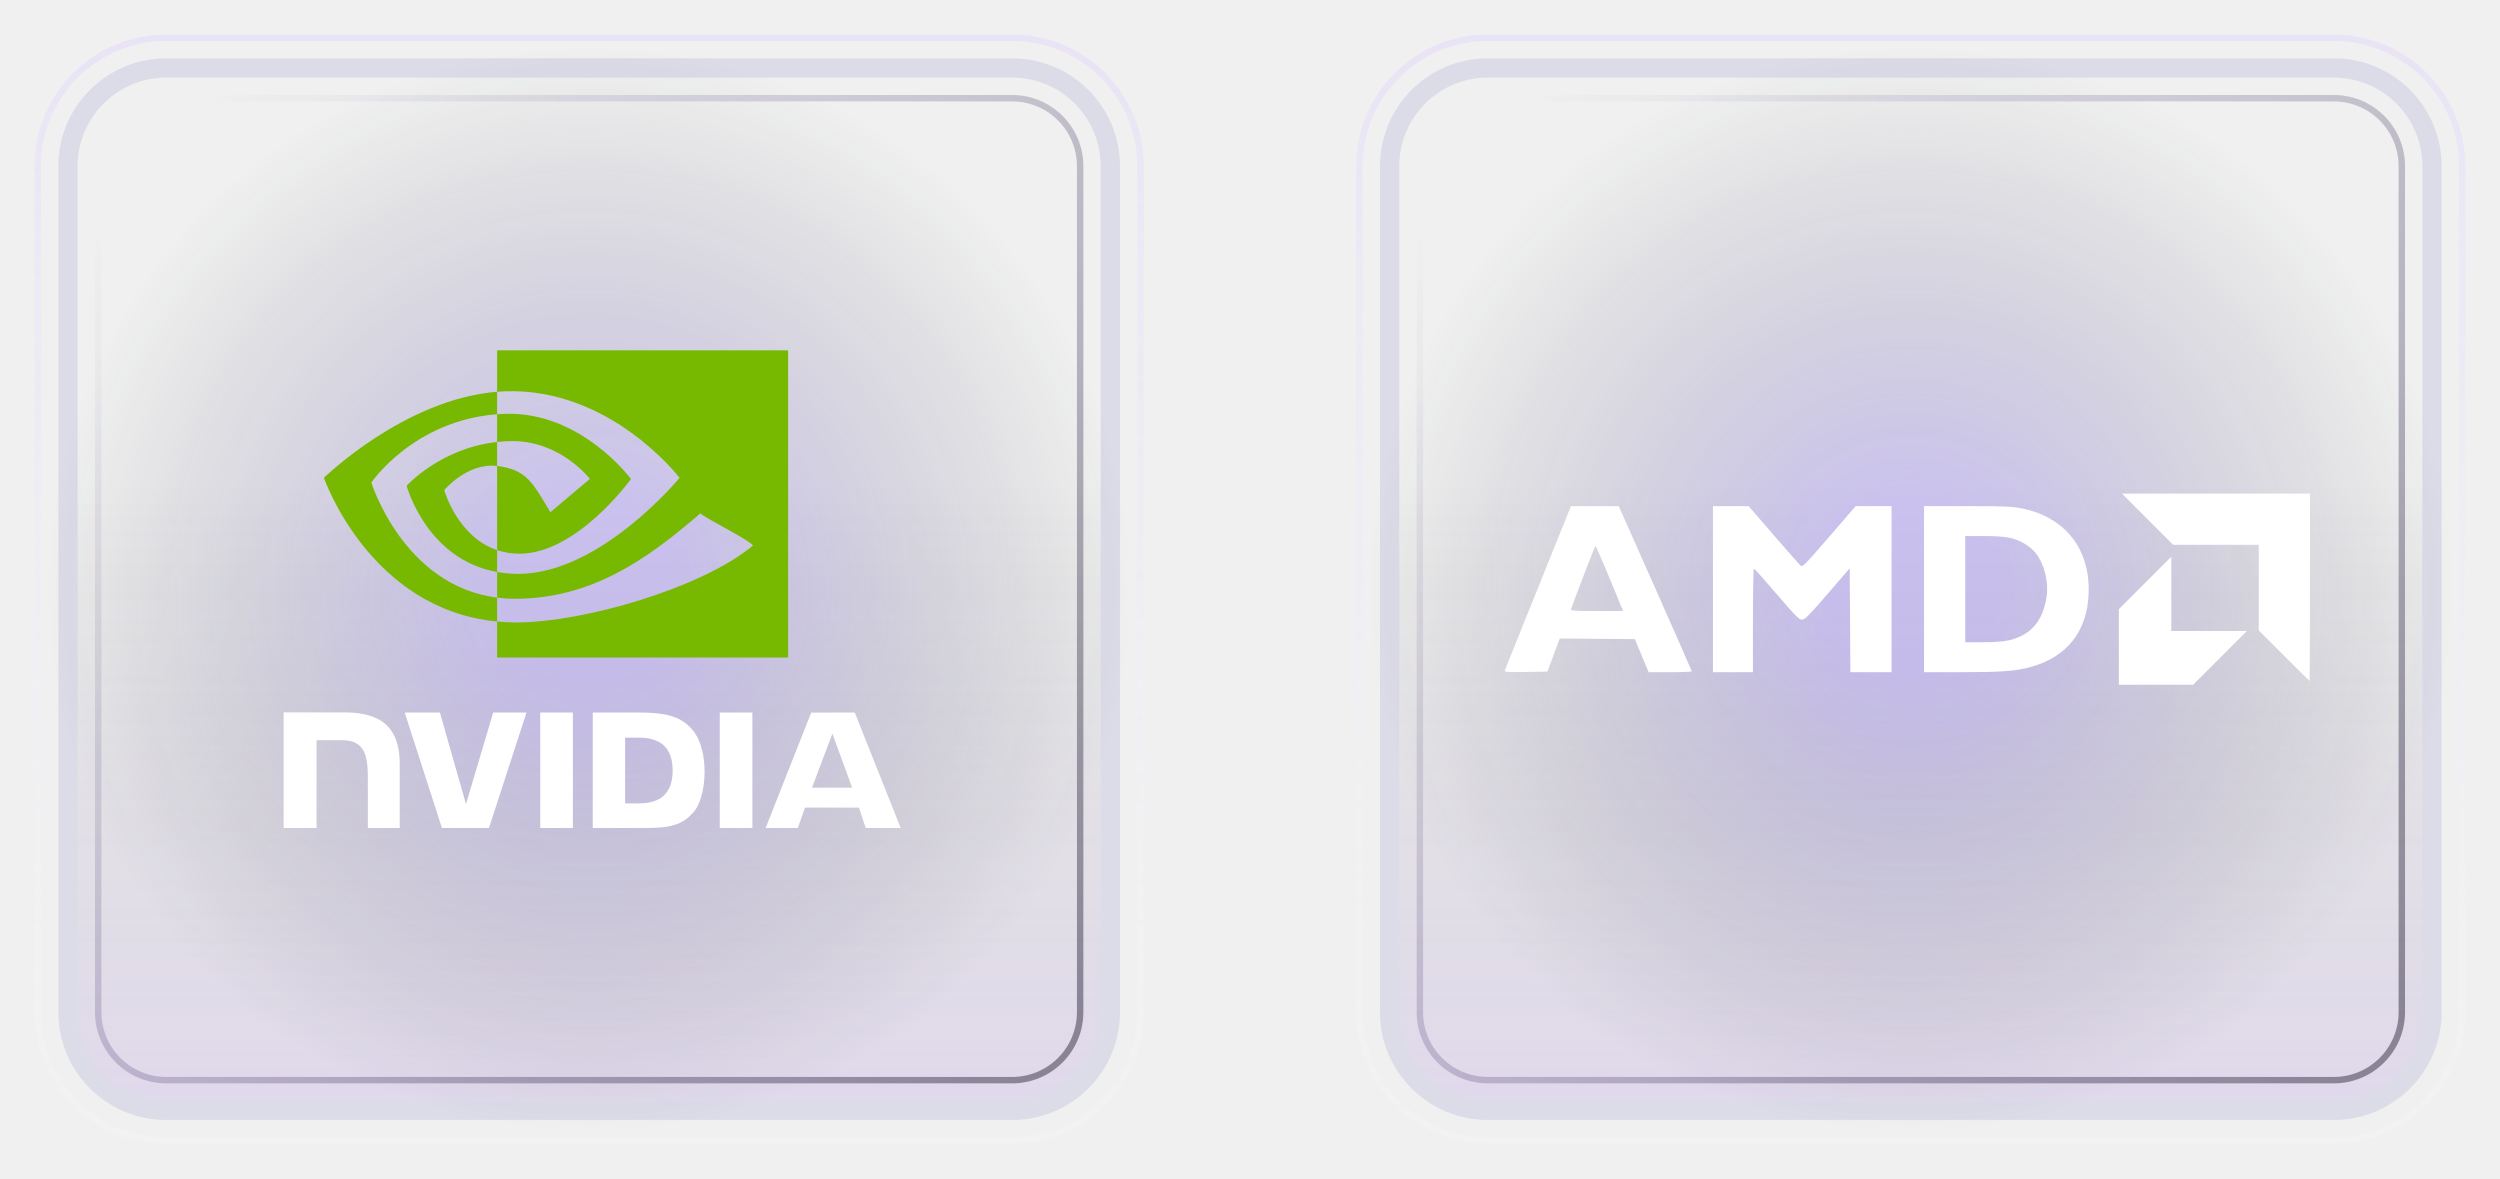
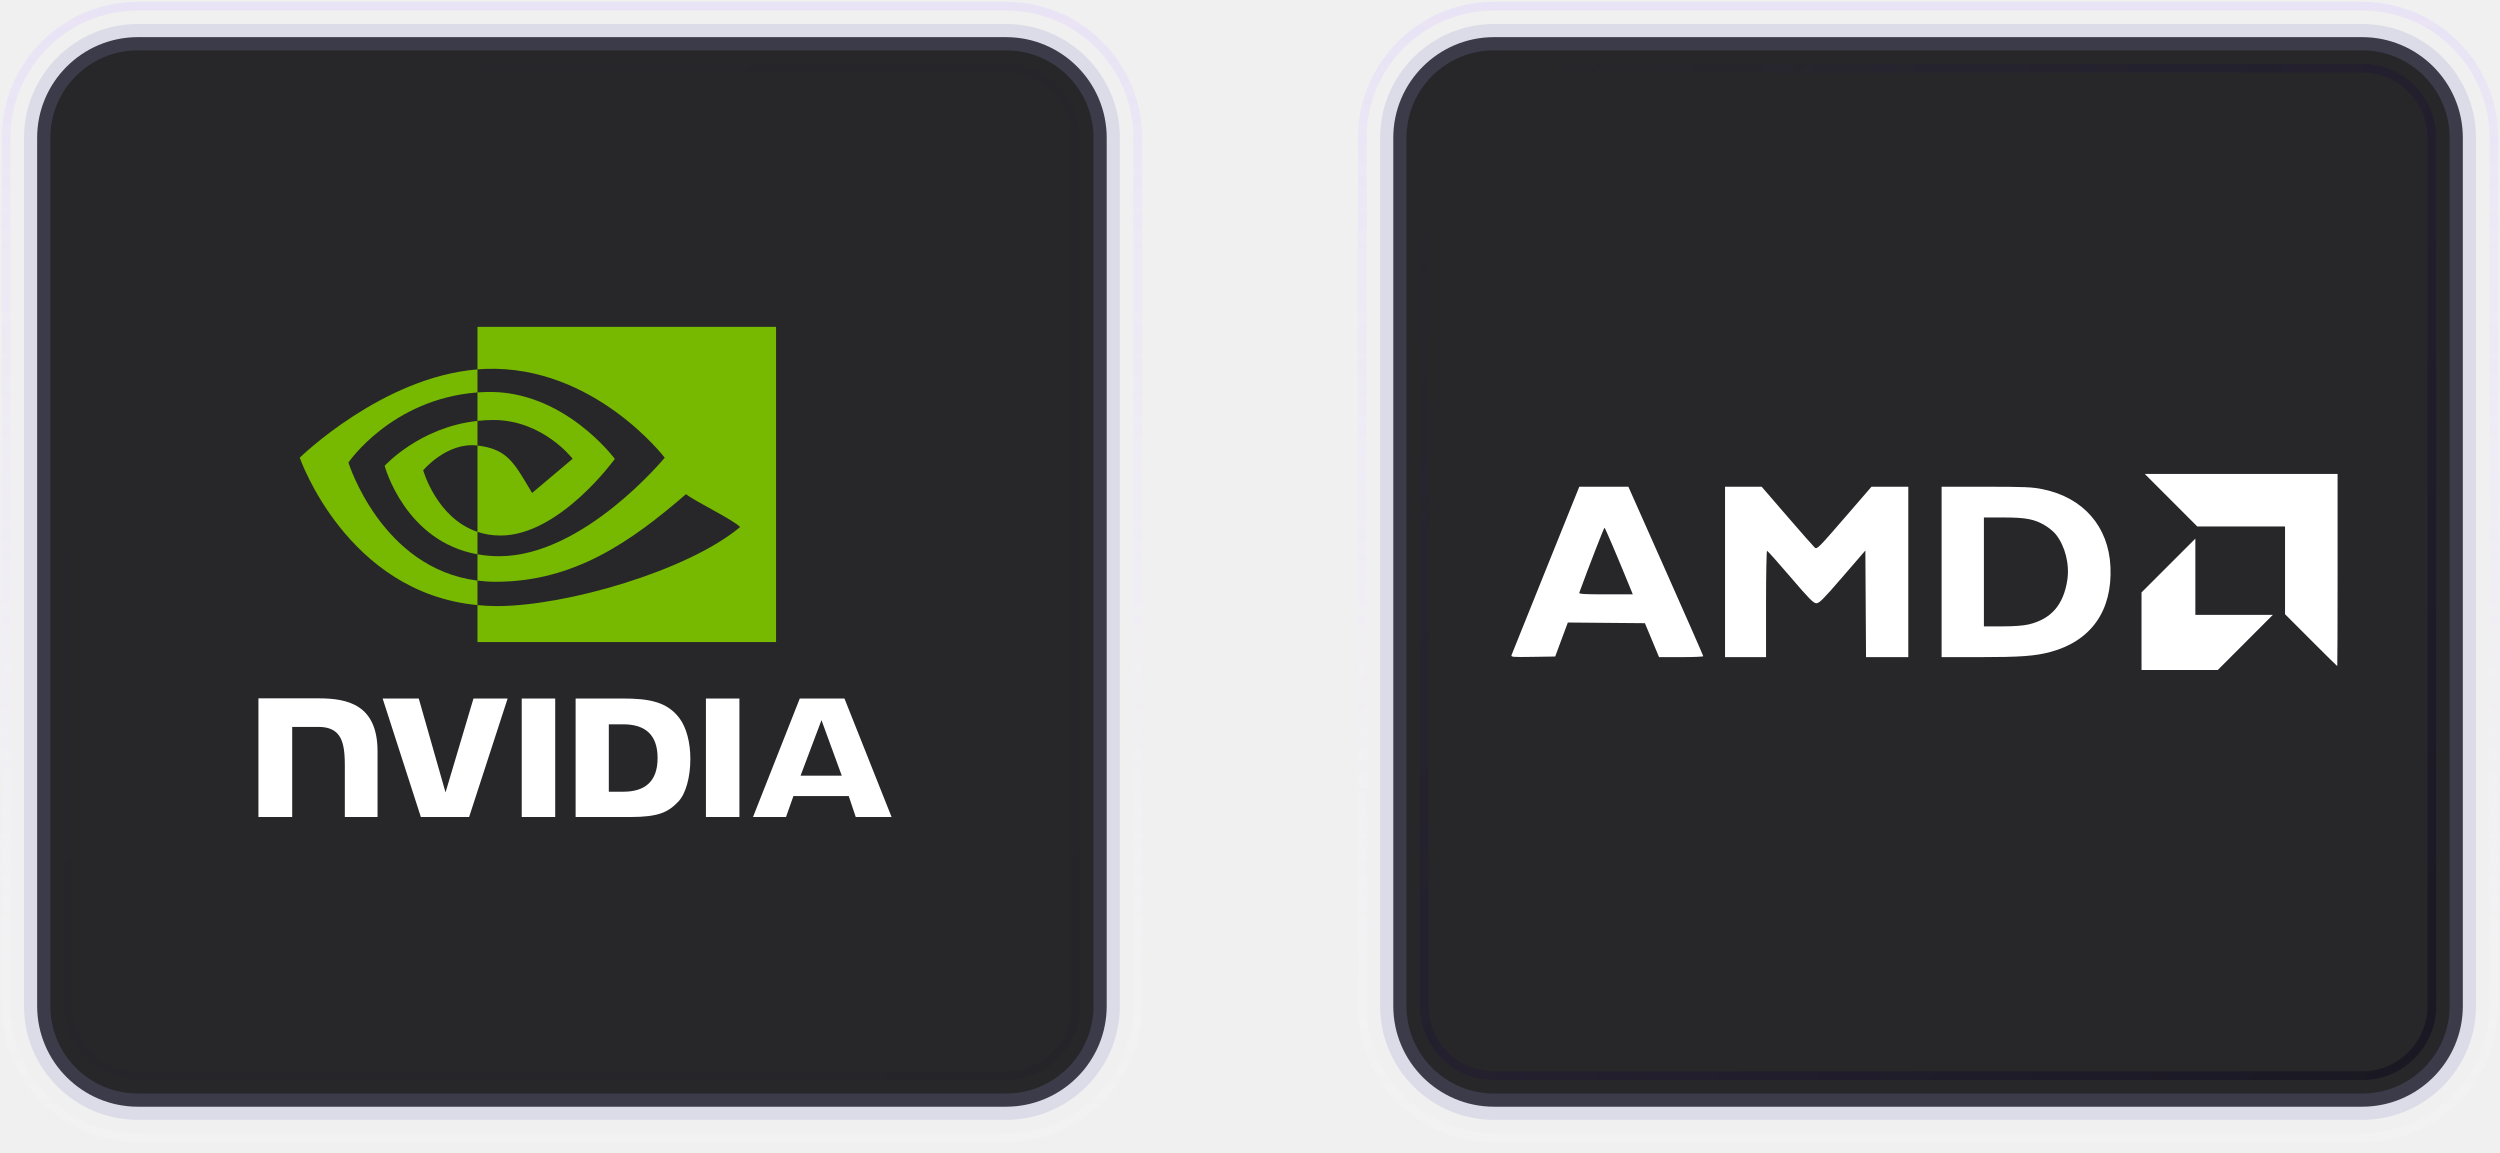
- <svg xmlns="http://www.w3.org/2000/svg" width="314" height="148" viewBox="0 0 314 148" fill="none">
+ <svg xmlns="http://www.w3.org/2000/svg" width="230" height="106" viewBox="0 0 230 106" fill="none">
+   <path d="M92.547 3.417H12.687C7.567 3.417 3.417 7.567 3.417 12.687V92.547C3.417 97.666 7.567 101.817 12.687 101.817H92.547C97.666 101.817 101.817 97.666 101.817 92.547V12.687C101.817 7.567 97.666 3.417 92.547 3.417Z" fill="#27272A" />
  <g opacity="0.2">
-     <path d="M127.126 8.538H20.871C14.06 8.538 8.538 14.06 8.538 20.871V127.126C8.538 133.938 14.06 139.459 20.871 139.459H127.126C133.938 139.459 139.459 133.938 139.459 127.126V20.871C139.459 14.06 133.938 8.538 127.126 8.538Z" fill="url(#paint0_linear_7_627)" />
-     <path d="M127.126 8.538H20.871C14.06 8.538 8.538 14.06 8.538 20.871V127.126C8.538 133.938 14.06 139.459 20.871 139.459H127.126C133.938 139.459 139.459 133.938 139.459 127.126V20.871C139.459 14.06 133.938 8.538 127.126 8.538Z" stroke="#B0AEF9" stroke-width="2.417" />
-     <path d="M127.126 8.538H20.871C14.06 8.538 8.538 14.06 8.538 20.871V127.126C8.538 133.938 14.06 139.459 20.871 139.459H127.126C133.938 139.459 139.459 133.938 139.459 127.126V20.871C139.459 14.06 133.938 8.538 127.126 8.538Z" stroke="black" stroke-opacity="0.2" stroke-width="2.417" />
+     <path d="M92.547 3.417H12.687C7.567 3.417 3.417 7.567 3.417 12.687V92.547C3.417 97.666 7.567 101.817 12.687 101.817H92.547C97.666 101.817 101.817 97.666 101.817 92.547V12.687C101.817 7.567 97.666 3.417 92.547 3.417Z" stroke="#B0AEF9" stroke-width="2.417" />
+     <path d="M92.547 3.417H12.687C7.567 3.417 3.417 7.567 3.417 12.687V92.547C3.417 97.666 7.567 101.817 12.687 101.817H92.547C97.666 101.817 101.817 97.666 101.817 92.547V12.687C101.817 7.567 97.666 3.417 92.547 3.417Z" stroke="black" stroke-opacity="0.2" stroke-width="2.417" />
  </g>
-   <path opacity="0.5" d="M74 148C114.869 148 148 114.869 148 74C148 33.131 114.869 0 74 0C33.131 0 0 33.131 0 74C0 114.869 33.131 148 74 148Z" fill="url(#paint1_radial_7_627)" />
-   <path opacity="0.4" d="M127.129 12.335H20.874C16.158 12.335 12.335 16.158 12.335 20.874V127.129C12.335 131.844 16.158 135.667 20.874 135.667H127.129C131.844 135.667 135.667 131.844 135.667 127.129V20.874C135.667 16.158 131.844 12.335 127.129 12.335Z" stroke="url(#paint2_linear_7_627)" stroke-width="0.806" />
-   <path d="M127.129 4.744H20.871C11.964 4.744 4.744 11.964 4.744 20.871V127.129C4.744 136.036 11.964 143.256 20.871 143.256H127.129C136.036 143.256 143.256 136.036 143.256 127.129V20.871C143.256 11.964 136.036 4.744 127.129 4.744Z" stroke="url(#paint3_linear_7_627)" stroke-width="0.806" />
-   <path fill-rule="evenodd" clip-rule="evenodd" d="M67.854 89.493L67.856 104H71.952V89.494L67.854 89.493ZM35.625 89.474V104H39.758V92.97L42.961 92.971C44.021 92.971 44.776 93.235 45.288 93.78C45.936 94.471 46.2 95.584 46.2 97.621V104H50.205V95.974C50.205 90.246 46.554 89.474 42.981 89.474L35.625 89.474ZM74.451 89.494V104H81.096C84.637 104 85.792 103.411 87.042 102.091C87.925 101.164 88.496 99.13 88.496 96.906C88.496 94.868 88.013 93.048 87.17 91.915C85.652 89.89 83.465 89.494 80.201 89.494H74.451ZM78.515 92.652H80.276C82.832 92.652 84.485 93.8 84.485 96.778C84.485 99.756 82.832 100.904 80.276 100.904H78.515V92.652ZM61.947 89.494L58.528 100.991L55.251 89.494L50.829 89.494L55.508 104H61.413L66.129 89.494H61.947H61.947ZM90.402 104H94.5V89.495L90.401 89.494L90.402 104ZM101.887 89.499L96.166 103.995H100.206L101.112 101.433H107.882L108.738 103.995H113.125L107.36 89.498L101.887 89.499ZM104.547 92.144L107.029 98.935H101.987L104.547 92.144Z" fill="white" />
-   <path fill-rule="evenodd" clip-rule="evenodd" d="M62.438 55.513V52.028C62.78 52.003 63.123 51.986 63.466 51.975C72.997 51.675 79.251 60.165 79.251 60.165C79.251 60.165 72.497 69.546 65.255 69.546C64.212 69.546 63.279 69.378 62.438 69.095V58.527C66.148 58.975 66.894 60.614 69.126 64.333L74.087 60.15C74.087 60.15 70.466 55.4 64.36 55.4C63.696 55.4 63.061 55.446 62.438 55.513ZM62.438 44V49.206C62.779 49.179 63.122 49.157 63.466 49.145C76.721 48.698 85.357 60.016 85.357 60.016C85.357 60.016 75.437 72.077 65.104 72.077C64.157 72.077 63.271 71.99 62.438 71.842V75.06C63.15 75.151 63.888 75.204 64.658 75.204C74.275 75.204 81.229 70.293 87.963 64.481C89.079 65.375 93.65 67.55 94.59 68.503C88.187 73.863 73.265 78.183 64.806 78.183C64.015 78.18 63.225 78.139 62.438 78.06V82.582H98.988V44H62.438L62.438 44ZM62.438 69.095V71.842C53.543 70.256 51.075 61.011 51.075 61.011C51.075 61.011 55.345 56.28 62.438 55.513V58.527C62.432 58.527 62.428 58.526 62.424 58.526C58.702 58.079 55.794 61.556 55.794 61.556C55.794 61.556 57.423 67.41 62.438 69.095ZM46.64 60.61C46.64 60.61 51.911 52.832 62.438 52.028V49.206C50.779 50.142 40.683 60.015 40.683 60.015C40.683 60.015 46.401 76.547 62.438 78.06L62.438 75.061C50.669 73.579 46.64 60.61 46.64 60.61Z" fill="#76B900" />
+   <path opacity="0.4" d="M92.549 6.271H12.688C9.144 6.271 6.271 9.144 6.271 12.688V92.549C6.271 96.093 9.144 98.966 12.688 98.966H92.549C96.093 98.966 98.966 96.093 98.966 92.549V12.688C98.966 9.144 96.093 6.271 92.549 6.271Z" stroke="url(#paint0_linear_7_627)" stroke-opacity="0.1" stroke-width="0.806" />
+   <path d="M92.549 0.565H12.687C5.992 0.565 0.565 5.992 0.565 12.687V92.549C0.565 99.243 5.992 104.67 12.687 104.67H92.549C99.243 104.67 104.67 99.243 104.67 92.549V12.687C104.67 5.992 99.243 0.565 92.549 0.565Z" stroke="url(#paint1_linear_7_627)" stroke-width="0.806" />
+   <path fill-rule="evenodd" clip-rule="evenodd" d="M47.999 64.263L48 75.166H51.079V64.263L47.999 64.263ZM23.776 64.248V75.166H26.882V66.875L29.289 66.876C30.086 66.876 30.654 67.075 31.038 67.484C31.525 68.004 31.724 68.84 31.724 70.371V75.166H34.734V69.134C34.734 64.828 31.989 64.248 29.305 64.248L23.776 64.248ZM52.957 64.263V75.166H57.951C60.612 75.166 61.48 74.723 62.42 73.731C63.084 73.034 63.513 71.505 63.513 69.834C63.513 68.302 63.15 66.934 62.516 66.083C61.375 64.56 59.732 64.263 57.278 64.263H52.957ZM56.011 66.637H57.335C59.256 66.637 60.498 67.499 60.498 69.737C60.498 71.976 59.256 72.838 57.335 72.838H56.011V66.637ZM43.559 64.263L40.989 72.904L38.526 64.263L35.203 64.263L38.719 75.166H43.158L46.702 64.263H43.559H43.559ZM64.946 75.166H68.025V64.264L64.945 64.263L64.946 75.166ZM73.578 64.266L69.278 75.162H72.314L72.995 73.236H78.083L78.727 75.162H82.024L77.691 64.266L73.578 64.266ZM75.577 66.254L77.442 71.359H73.653L75.577 66.254Z" fill="white" />
+   <path fill-rule="evenodd" clip-rule="evenodd" d="M43.928 38.723V36.104C44.185 36.085 44.443 36.072 44.7 36.064C51.864 35.839 56.564 42.22 56.564 42.22C56.564 42.22 51.488 49.27 46.045 49.27C45.261 49.27 44.56 49.144 43.928 48.931V40.989C46.717 41.325 47.277 42.557 48.954 45.352L52.683 42.208C52.683 42.208 49.962 38.638 45.373 38.638C44.873 38.638 44.396 38.673 43.928 38.723ZM43.928 30.07V33.983C44.184 33.962 44.442 33.946 44.7 33.937C54.663 33.601 61.154 42.107 61.154 42.107C61.154 42.107 53.698 51.173 45.931 51.173C45.22 51.173 44.554 51.107 43.928 50.996V53.415C44.463 53.483 45.018 53.523 45.597 53.523C52.824 53.523 58.051 49.832 63.113 45.463C63.951 46.135 67.387 47.77 68.093 48.486C63.281 52.515 52.066 55.762 45.708 55.762C45.113 55.76 44.519 55.729 43.928 55.669V59.068H71.398V30.07H43.928L43.928 30.07ZM43.928 48.931V50.996C37.242 49.804 35.387 42.856 35.387 42.856C35.387 42.856 38.597 39.299 43.928 38.723V40.989C43.924 40.989 43.921 40.987 43.917 40.987C41.12 40.651 38.934 43.265 38.934 43.265C38.934 43.265 40.159 47.665 43.928 48.931ZM32.055 42.554C32.055 42.554 36.016 36.708 43.928 36.104V33.983C35.165 34.686 27.577 42.107 27.577 42.107C27.577 42.107 31.874 54.532 43.928 55.669L43.928 53.415C35.083 52.302 32.055 42.554 32.055 42.554Z" fill="#76B900" />
+   <path d="M217.312 3.417H137.451C132.332 3.417 128.182 7.567 128.182 12.687V92.547C128.182 97.666 132.332 101.817 137.451 101.817H217.312C222.431 101.817 226.581 97.666 226.581 92.547V12.687C226.581 7.567 222.431 3.417 217.312 3.417Z" fill="#27272A" />
  <g opacity="0.2">
-     <path d="M293.126 8.538H186.871C180.06 8.538 174.538 14.06 174.538 20.871V127.126C174.538 133.938 180.06 139.459 186.871 139.459H293.126C299.938 139.459 305.459 133.938 305.459 127.126V20.871C305.459 14.06 299.938 8.538 293.126 8.538Z" fill="url(#paint4_linear_7_627)" />
-     <path d="M293.126 8.538H186.871C180.06 8.538 174.538 14.06 174.538 20.871V127.126C174.538 133.938 180.06 139.459 186.871 139.459H293.126C299.938 139.459 305.459 133.938 305.459 127.126V20.871C305.459 14.06 299.938 8.538 293.126 8.538Z" stroke="#B0AEF9" stroke-width="2.417" />
-     <path d="M293.126 8.538H186.871C180.06 8.538 174.538 14.06 174.538 20.871V127.126C174.538 133.938 180.06 139.459 186.871 139.459H293.126C299.938 139.459 305.459 133.938 305.459 127.126V20.871C305.459 14.06 299.938 8.538 293.126 8.538Z" stroke="black" stroke-opacity="0.2" stroke-width="2.417" />
+     <path d="M217.312 3.417H137.451C132.332 3.417 128.182 7.567 128.182 12.687V92.547C128.182 97.666 132.332 101.817 137.451 101.817H217.312C222.431 101.817 226.581 97.666 226.581 92.547V12.687C226.581 7.567 222.431 3.417 217.312 3.417Z" stroke="#B0AEF9" stroke-width="2.417" />
+     <path d="M217.312 3.417H137.451C132.332 3.417 128.182 7.567 128.182 12.687V92.547C128.182 97.666 132.332 101.817 137.451 101.817H217.312C222.431 101.817 226.581 97.666 226.581 92.547V12.687C226.581 7.567 222.431 3.417 217.312 3.417Z" stroke="black" stroke-opacity="0.2" stroke-width="2.417" />
  </g>
-   <path opacity="0.5" d="M240 148C280.869 148 314 114.869 314 74C314 33.131 280.869 0 240 0C199.131 0 166 33.131 166 74C166 114.869 199.131 148 240 148Z" fill="url(#paint5_radial_7_627)" />
-   <path opacity="0.4" d="M293.129 12.335H186.874C182.158 12.335 178.335 16.158 178.335 20.874V127.129C178.335 131.844 182.158 135.667 186.874 135.667H293.129C297.844 135.667 301.667 131.844 301.667 127.129V20.874C301.667 16.158 297.844 12.335 293.129 12.335Z" stroke="url(#paint6_linear_7_627)" stroke-width="0.806" />
-   <path d="M293.129 4.744H186.871C177.964 4.744 170.744 11.964 170.744 20.871V127.129C170.744 136.036 177.964 143.256 186.871 143.256H293.129C302.036 143.256 309.256 136.036 309.256 127.129V20.871C309.256 11.964 302.036 4.744 293.129 4.744Z" stroke="url(#paint7_linear_7_627)" stroke-width="0.806" />
-   <path d="M266.128 81.254V76.507L269.422 73.216L272.717 69.924V74.59V79.255H277.46H282.204L278.834 82.627L275.464 86H270.796H266.128V81.254ZM286.872 82.352L283.697 79.174V73.802V68.431H278.323H272.949L269.736 65.216L266.523 62H278.326H290.128V73.765C290.128 80.235 290.11 85.529 290.088 85.529C290.065 85.529 288.618 84.099 286.872 82.352ZM189.02 84.161C189.078 84.008 190.967 79.312 193.217 73.725L197.308 63.569H200.311H203.315L207.898 73.882C210.419 79.555 212.481 84.249 212.481 84.314C212.481 84.378 211.264 84.43 209.775 84.429L207.069 84.427L206.204 82.351L205.339 80.275L200.622 80.233L195.905 80.192L195.131 82.272L194.358 84.353L191.636 84.396C189.086 84.436 188.922 84.421 189.02 84.161ZM203.65 76.235C201.97 72.114 200.468 68.588 200.392 68.588C200.32 68.588 198.48 73.331 197.304 76.549C197.248 76.702 197.961 76.745 200.545 76.745H203.858L203.65 76.235ZM215.148 74V63.569H217.389H219.629L222.734 67.163C224.442 69.14 225.968 70.874 226.125 71.017C226.397 71.263 226.579 71.081 229.743 67.422L233.075 63.569H235.327H237.579V74V84.431H234.993H232.406L232.365 77.904L232.324 71.376L229.533 74.609C227.153 77.368 226.68 77.842 226.318 77.833C225.964 77.825 225.435 77.287 223.153 74.617C221.646 72.854 220.358 71.412 220.29 71.412C220.223 71.412 220.168 74.341 220.168 77.922V84.431H217.658H215.148V74ZM241.658 74V63.569L247.109 63.571C251.894 63.572 252.742 63.61 254.05 63.879C259.01 64.897 262.104 68.45 262.327 73.381C262.568 78.748 259.962 82.448 254.991 83.792C253.128 84.296 251.322 84.429 246.324 84.43L241.658 84.431V74ZM252.311 80.425C255.054 79.778 256.572 78.043 257.041 75.016C257.342 73.076 256.783 70.838 255.636 69.398C255.385 69.082 254.801 68.597 254.34 68.32C253.037 67.539 251.974 67.333 249.233 67.333H246.834V74V80.667L249.069 80.664C250.508 80.663 251.663 80.578 252.311 80.425Z" fill="white" />
+   <path opacity="0.4" d="M217.313 6.271H137.453C133.909 6.271 131.035 9.144 131.035 12.688V92.549C131.035 96.093 133.909 98.966 137.453 98.966H217.313C220.857 98.966 223.731 96.093 223.731 92.549V12.688C223.731 9.144 220.857 6.271 217.313 6.271Z" stroke="url(#paint2_linear_7_627)" stroke-width="0.806" />
+   <path d="M217.313 0.565H137.451C130.757 0.565 125.33 5.992 125.33 12.687V92.549C125.33 99.243 130.757 104.67 137.451 104.67H217.313C224.008 104.67 229.435 99.243 229.435 92.549V12.687C229.435 5.992 224.008 0.565 217.313 0.565Z" stroke="url(#paint3_linear_7_627)" stroke-width="0.806" />
+   <path d="M197.02 58.069V54.502L199.496 52.028L201.972 49.555V53.061V56.567H205.537H209.102L206.57 59.102L204.037 61.637H200.528H197.02V58.069ZM212.611 58.895L210.224 56.506V52.469V48.432H206.185H202.146L199.732 46.016L197.317 43.599H206.188H215.058V52.441C215.058 57.304 215.044 61.283 215.028 61.283C215.011 61.283 213.923 60.209 212.611 58.895ZM139.066 60.255C139.11 60.139 140.529 56.61 142.22 52.411L145.295 44.778H147.552H149.81L153.255 52.529C155.149 56.793 156.699 60.321 156.699 60.37C156.699 60.418 155.784 60.457 154.666 60.456L152.632 60.455L151.982 58.894L151.332 57.334L147.786 57.303L144.241 57.271L143.659 58.835L143.078 60.399L141.033 60.431C139.116 60.462 138.992 60.45 139.066 60.255ZM150.062 54.298C148.799 51.2 147.67 48.55 147.613 48.55C147.559 48.55 146.176 52.115 145.292 54.534C145.25 54.649 145.786 54.681 147.728 54.681H150.218L150.062 54.298ZM158.704 52.618V44.778H160.388H162.072L164.405 47.479C165.689 48.965 166.836 50.269 166.954 50.376C167.158 50.56 167.295 50.424 169.673 47.674L172.177 44.778H173.87H175.563V52.618V60.458H173.619H171.675L171.644 55.552L171.613 50.646L169.515 53.076C167.726 55.149 167.371 55.505 167.099 55.499C166.833 55.492 166.435 55.088 164.72 53.082C163.588 51.757 162.619 50.672 162.569 50.672C162.518 50.672 162.476 52.874 162.476 55.565V60.458H160.59H158.704V52.618ZM178.628 52.618V44.778L182.725 44.779C186.322 44.781 186.959 44.809 187.942 45.011C191.67 45.776 193.996 48.446 194.163 52.152C194.344 56.187 192.385 58.967 188.649 59.977C187.249 60.356 185.891 60.456 182.136 60.457L178.628 60.458V52.618ZM186.635 57.447C188.697 56.961 189.837 55.656 190.19 53.382C190.417 51.923 189.996 50.241 189.134 49.159C188.945 48.922 188.507 48.557 188.16 48.349C187.18 47.762 186.381 47.607 184.321 47.607H182.519V52.618V57.629L184.199 57.627C185.28 57.626 186.148 57.562 186.635 57.447Z" fill="white" />
  <defs>
-     <linearGradient id="paint0_linear_7_627" x1="70.533" y1="173.912" x2="70.533" y2="60.544" gradientUnits="userSpaceOnUse">
-       <stop offset="0.182" stop-color="#AD7AFF" />
-       <stop offset="1" stop-color="#17141E" stop-opacity="0" />
-     </linearGradient>
-     <radialGradient id="paint1_radial_7_627" cx="0" cy="0" r="1" gradientUnits="userSpaceOnUse" gradientTransform="translate(74 74) rotate(90) scale(68.307 68.307)">
-       <stop offset="0.161" stop-color="#6646EB" stop-opacity="0.54" />
-       <stop offset="1" stop-color="#040D15" stop-opacity="0" />
-     </radialGradient>
-     <linearGradient id="paint2_linear_7_627" x1="9.488" y1="31.614" x2="129.637" y2="134.798" gradientUnits="userSpaceOnUse">
+     <linearGradient id="paint0_linear_7_627" x1="4.131" y1="20.761" x2="94.434" y2="98.313" gradientUnits="userSpaceOnUse">
      <stop stop-color="#1D0062" stop-opacity="0" />
      <stop offset="1" stop-color="#070317" />
    </linearGradient>
-     <linearGradient id="paint3_linear_7_627" x1="74" y1="5.693" x2="74" y2="142.307" gradientUnits="userSpaceOnUse">
+     <linearGradient id="paint1_linear_7_627" x1="52.618" y1="1.279" x2="52.618" y2="103.957" gradientUnits="userSpaceOnUse">
      <stop stop-color="#DECFFF" stop-opacity="0.36" />
      <stop offset="1" stop-color="white" stop-opacity="0.15" />
    </linearGradient>
-     <linearGradient id="paint4_linear_7_627" x1="236.533" y1="173.912" x2="236.533" y2="60.544" gradientUnits="userSpaceOnUse">
-       <stop offset="0.182" stop-color="#AD7AFF" />
-       <stop offset="1" stop-color="#17141E" stop-opacity="0" />
-     </linearGradient>
-     <radialGradient id="paint5_radial_7_627" cx="0" cy="0" r="1" gradientUnits="userSpaceOnUse" gradientTransform="translate(240 74) rotate(90) scale(68.307 68.307)">
-       <stop offset="0.161" stop-color="#6646EB" stop-opacity="0.54" />
-       <stop offset="1" stop-color="#040D15" stop-opacity="0" />
-     </radialGradient>
-     <linearGradient id="paint6_linear_7_627" x1="175.488" y1="31.614" x2="295.637" y2="134.798" gradientUnits="userSpaceOnUse">
+     <linearGradient id="paint2_linear_7_627" x1="128.895" y1="20.761" x2="219.199" y2="98.313" gradientUnits="userSpaceOnUse">
      <stop stop-color="#1D0062" stop-opacity="0" />
      <stop offset="1" stop-color="#070317" />
    </linearGradient>
-     <linearGradient id="paint7_linear_7_627" x1="240" y1="5.693" x2="240" y2="142.307" gradientUnits="userSpaceOnUse">
+     <linearGradient id="paint3_linear_7_627" x1="177.382" y1="1.279" x2="177.382" y2="103.957" gradientUnits="userSpaceOnUse">
      <stop stop-color="#DECFFF" stop-opacity="0.36" />
      <stop offset="1" stop-color="white" stop-opacity="0.15" />
    </linearGradient>
  </defs>
</svg>
